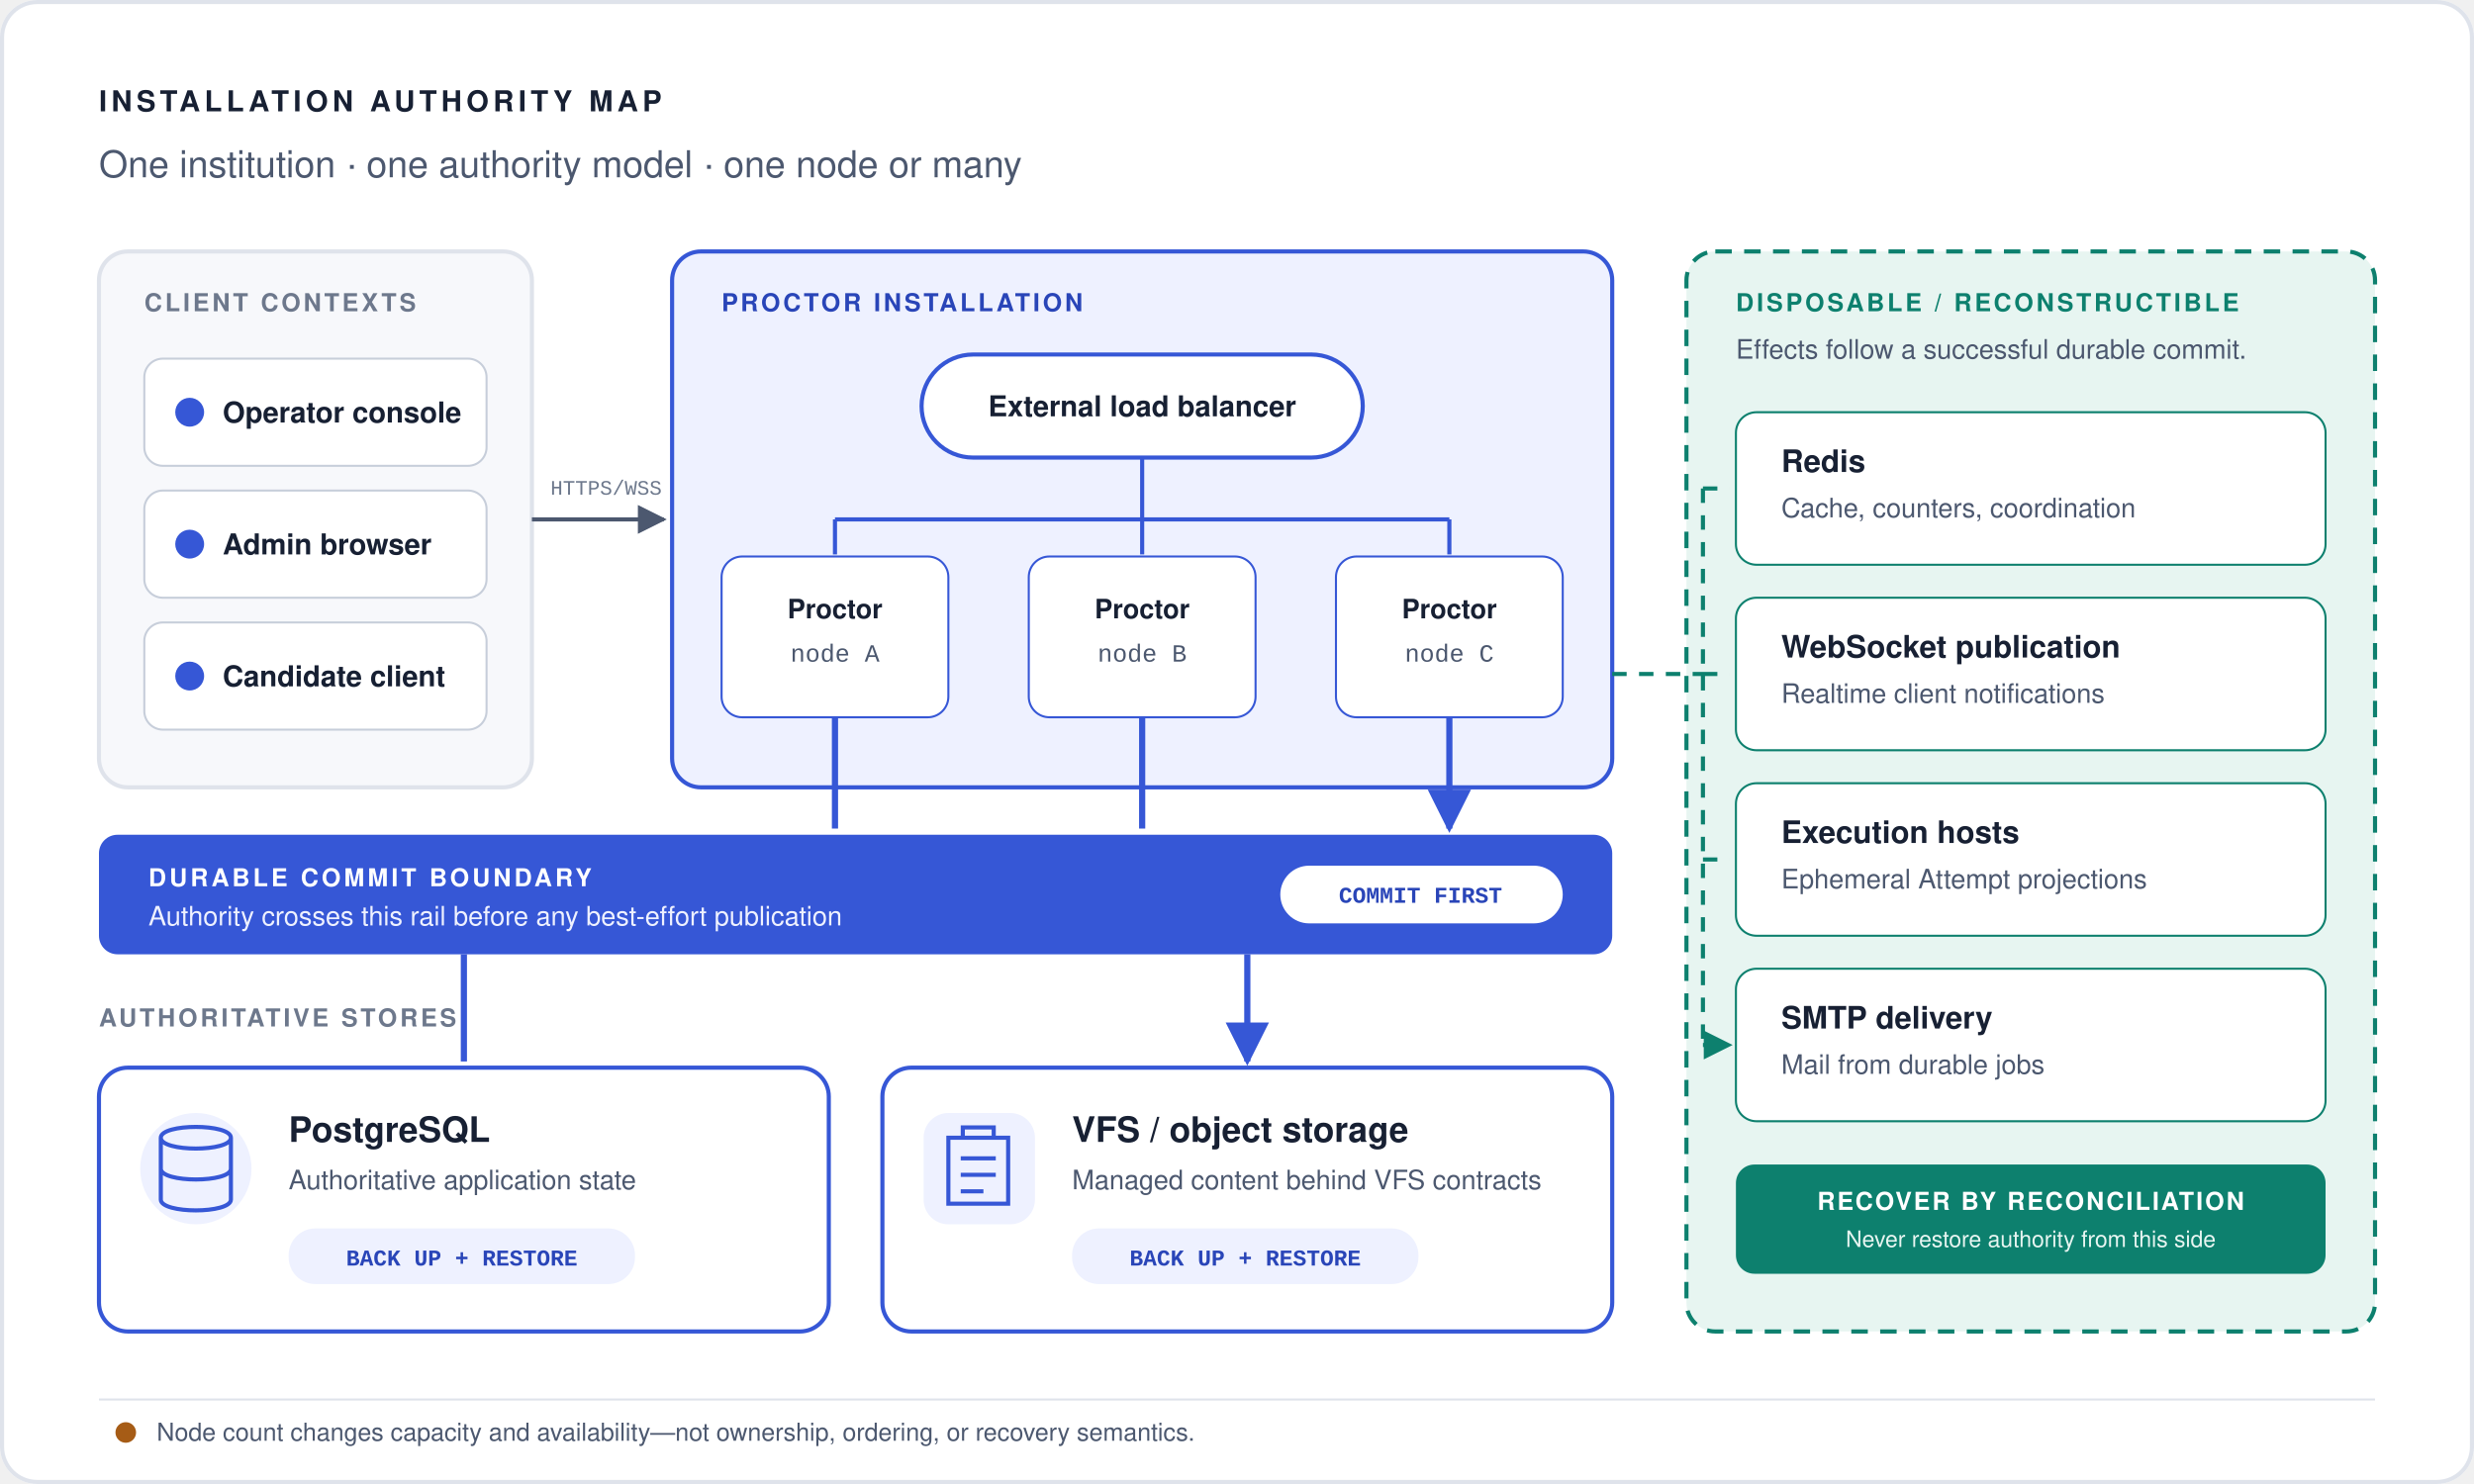
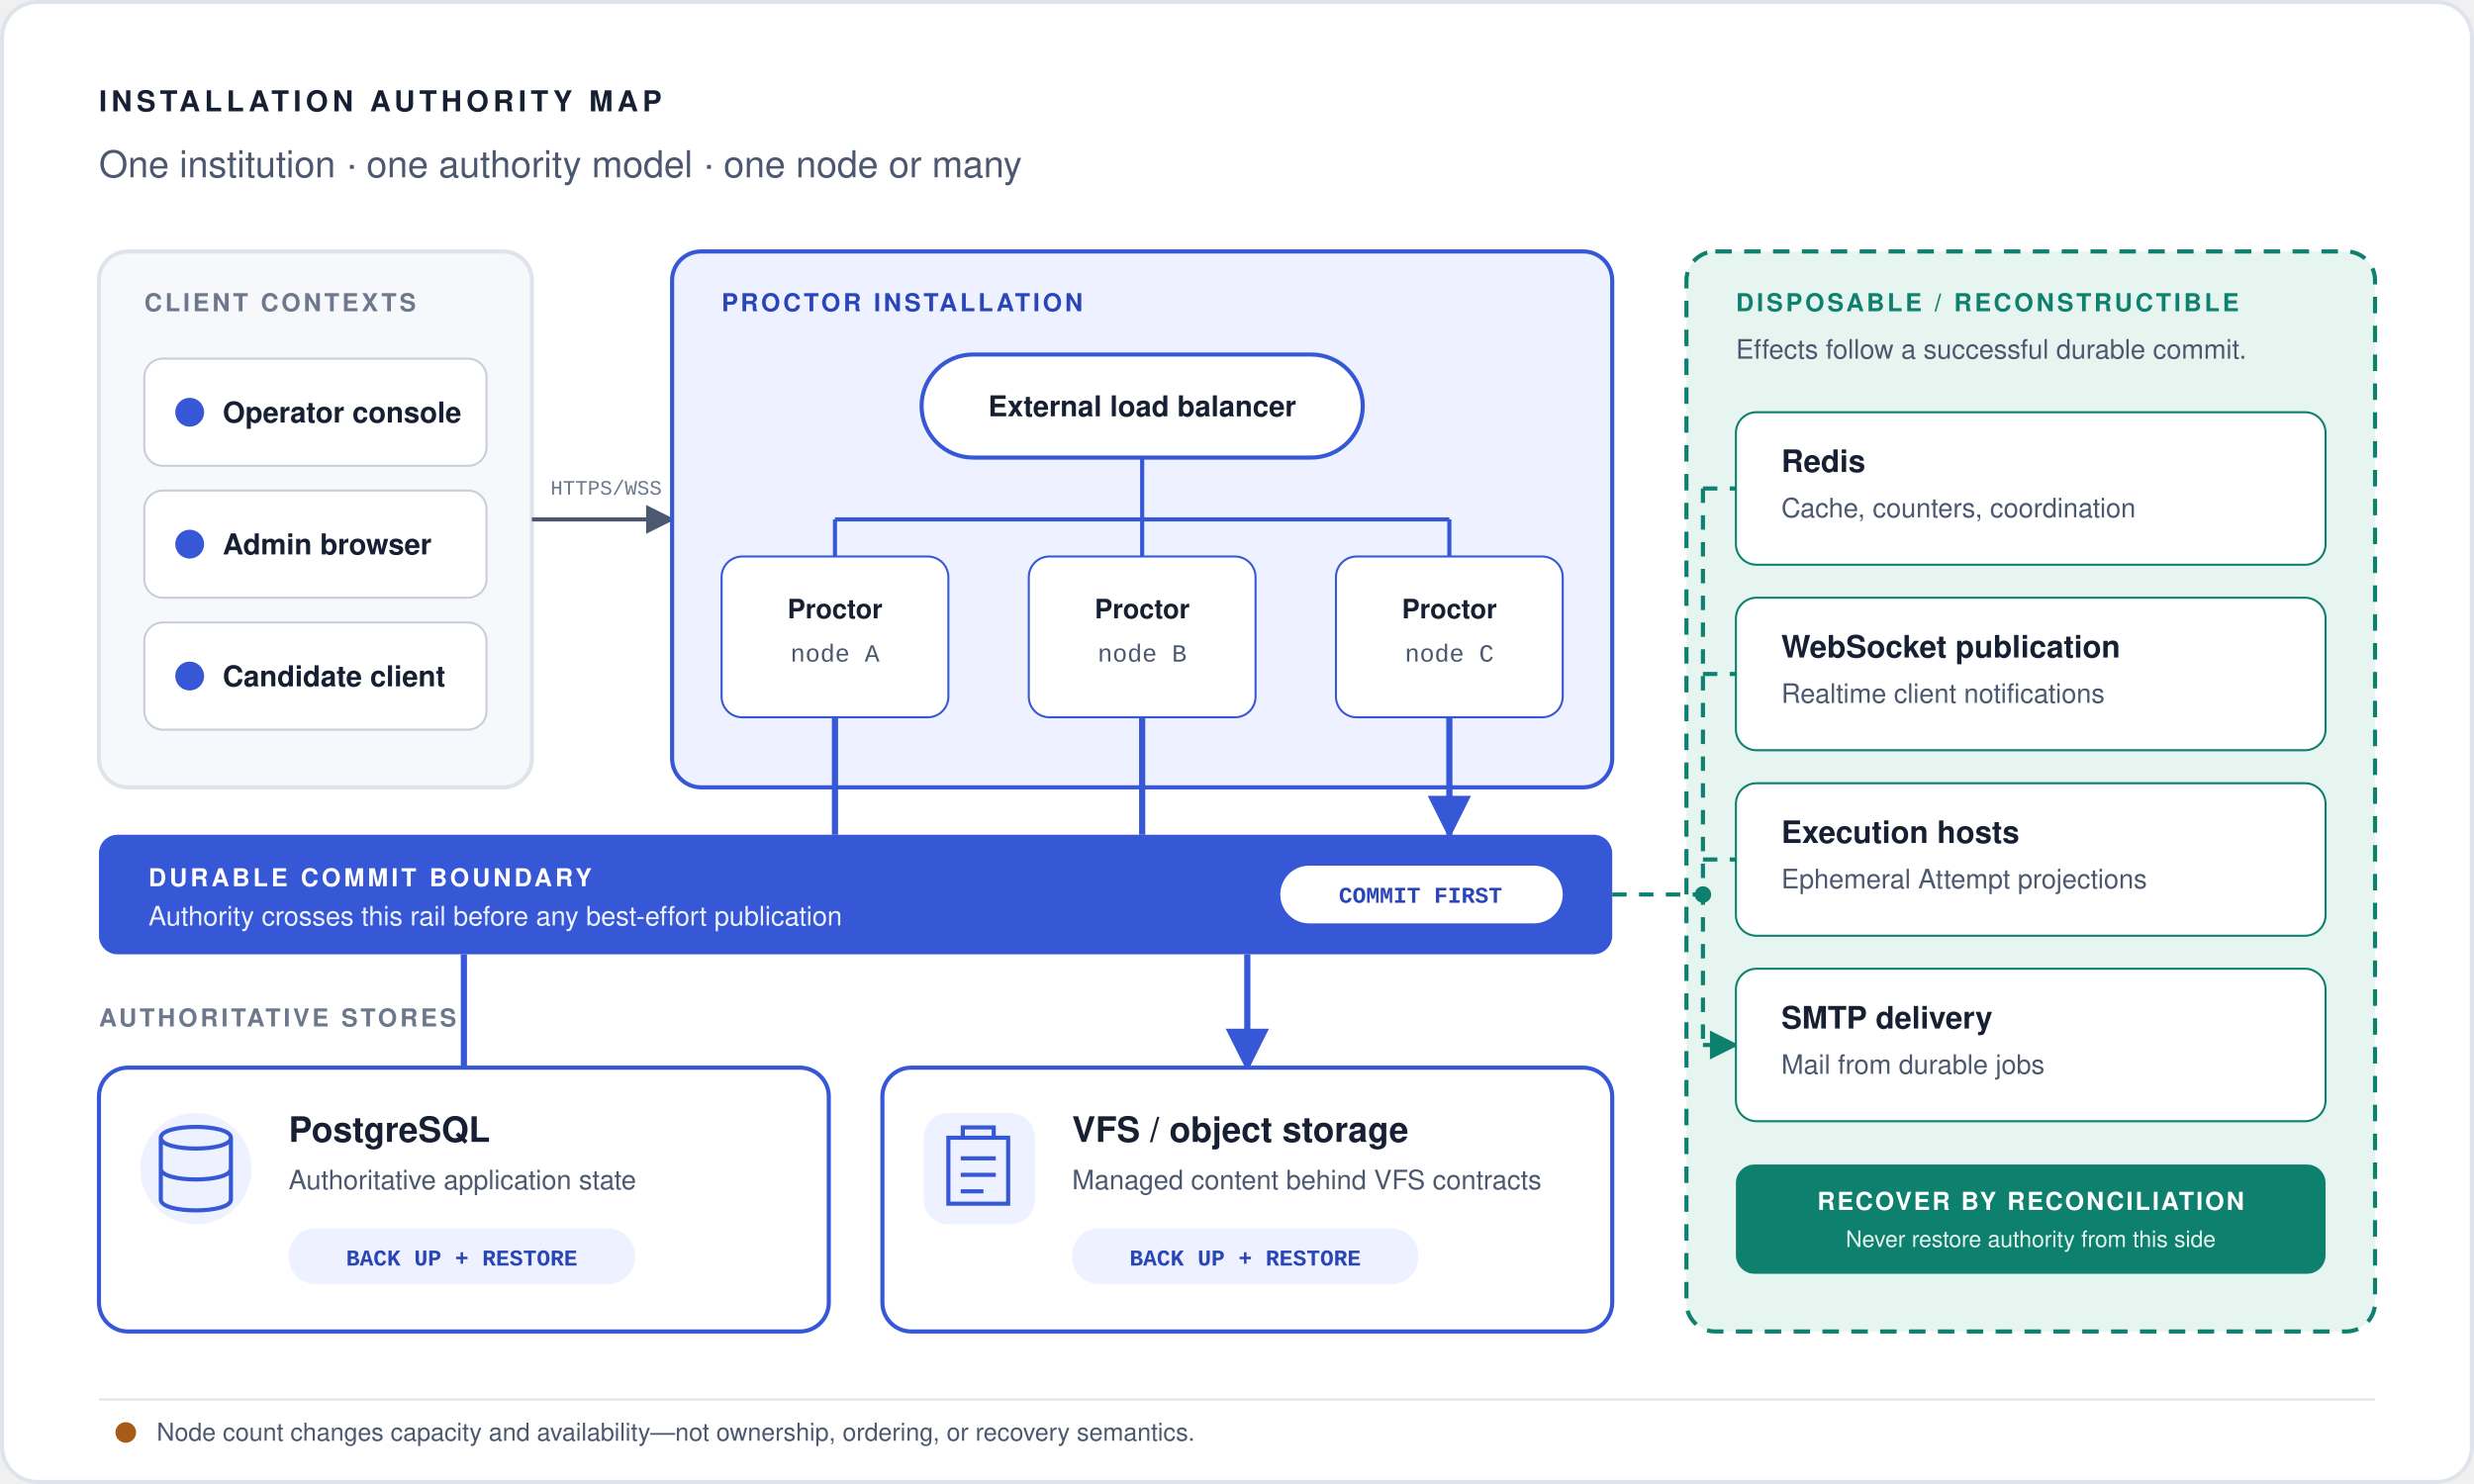
<svg xmlns="http://www.w3.org/2000/svg" width="1200" height="720" viewBox="0 0 1200 720" role="img" aria-labelledby="title description">
  <defs>
    <marker id="arrow-ink" viewBox="0 0 10 10" refX="9" refY="5" markerWidth="7" markerHeight="7" orient="auto-start-reverse">
      <path d="M 0 0 L 10 5 L 0 10 z" fill="#4c586f" />
    </marker>
    <marker id="arrow-cobalt" viewBox="0 0 10 10" refX="9" refY="5" markerWidth="7" markerHeight="7" orient="auto-start-reverse">
      <path d="M 0 0 L 10 5 L 0 10 z" fill="#3657d6" />
    </marker>
    <marker id="arrow-aqua" viewBox="0 0 10 10" refX="9" refY="5" markerWidth="7" markerHeight="7" orient="auto-start-reverse">
      <path d="M 0 0 L 10 5 L 0 10 z" fill="#0d806e" />
    </marker>
  </defs>
  <rect width="1200" height="720" rx="18" fill="#ffffff" />
  <rect x="1" y="1" width="1198" height="718" rx="17" fill="none" stroke="#dfe3eb" stroke-width="2" />
  <text x="48" y="54" fill="#172033" font-family="Avenir Next, Segoe UI, Helvetica, Arial, sans-serif" font-size="14" font-weight="750" letter-spacing="2.1">INSTALLATION AUTHORITY MAP</text>
  <text x="48" y="86" fill="#4c586f" font-family="Avenir Next, Segoe UI, Helvetica, Arial, sans-serif" font-size="18">One institution · one authority model · one node or many</text>
  <rect x="48" y="122" width="210" height="260" rx="14" fill="#f7f8fb" stroke="#dfe3eb" stroke-width="2" />
  <text x="70" y="151" fill="#6d788c" font-family="Avenir Next, Segoe UI, Helvetica, Arial, sans-serif" font-size="12" font-weight="750" letter-spacing="1.4">CLIENT CONTEXTS</text>
  <rect x="70" y="174" width="166" height="52" rx="9" fill="#ffffff" stroke="#c7ceda" />
  <circle cx="92" cy="200" r="7" fill="#3657d6" />
  <text x="108" y="205" fill="#172033" font-family="Avenir Next, Segoe UI, Helvetica, Arial, sans-serif" font-size="14" font-weight="650">Operator console</text>
  <rect x="70" y="238" width="166" height="52" rx="9" fill="#ffffff" stroke="#c7ceda" />
  <circle cx="92" cy="264" r="7" fill="#3657d6" />
  <text x="108" y="269" fill="#172033" font-family="Avenir Next, Segoe UI, Helvetica, Arial, sans-serif" font-size="14" font-weight="650">Admin browser</text>
  <rect x="70" y="302" width="166" height="52" rx="9" fill="#ffffff" stroke="#c7ceda" />
  <circle cx="92" cy="328" r="7" fill="#3657d6" />
  <text x="108" y="333" fill="#172033" font-family="Avenir Next, Segoe UI, Helvetica, Arial, sans-serif" font-size="14" font-weight="650">Candidate client</text>
-   <path d="M 258 252 H 322" fill="none" stroke="#4c586f" stroke-width="2" marker-end="url(#arrow-ink)" />
+   <path d="M 258 252 H 326" fill="none" stroke="#4c586f" stroke-width="2" marker-end="url(#arrow-ink)" />
  <text x="267" y="240" fill="#6d788c" font-family="SFMono-Regular, Consolas, Liberation Mono, monospace" font-size="10">HTTPS/WSS</text>
  <rect x="326" y="122" width="456" height="260" rx="14" fill="#eef1ff" stroke="#3657d6" stroke-width="2" />
  <text x="350" y="151" fill="#2945b8" font-family="Avenir Next, Segoe UI, Helvetica, Arial, sans-serif" font-size="12" font-weight="750" letter-spacing="1.4">PROCTOR INSTALLATION</text>
  <rect x="447" y="172" width="214" height="50" rx="25" fill="#ffffff" stroke="#3657d6" stroke-width="2" />
  <text x="554" y="202" text-anchor="middle" fill="#172033" font-family="Avenir Next, Segoe UI, Helvetica, Arial, sans-serif" font-size="14" font-weight="700">External load balancer</text>
-   <path d="M 554 222 V 252 M 405 252 H 703 M 405 252 V 269 M 554 252 V 269 M 703 252 V 269" fill="none" stroke="#3657d6" stroke-width="2" />
+   <path d="M 554 222 V 252 M 405 252 H 703 M 405 252 V 270 M 554 252 V 270 M 703 252 V 270" fill="none" stroke="#3657d6" stroke-width="2" />
  <rect x="350" y="270" width="110" height="78" rx="10" fill="#ffffff" stroke="#3657d6" />
  <text x="405" y="300" text-anchor="middle" fill="#172033" font-family="Avenir Next, Segoe UI, Helvetica, Arial, sans-serif" font-size="13" font-weight="700">Proctor</text>
  <text x="405" y="321" text-anchor="middle" fill="#4c586f" font-family="SFMono-Regular, Consolas, Liberation Mono, monospace" font-size="12">node A</text>
  <rect x="499" y="270" width="110" height="78" rx="10" fill="#ffffff" stroke="#3657d6" />
  <text x="554" y="300" text-anchor="middle" fill="#172033" font-family="Avenir Next, Segoe UI, Helvetica, Arial, sans-serif" font-size="13" font-weight="700">Proctor</text>
  <text x="554" y="321" text-anchor="middle" fill="#4c586f" font-family="SFMono-Regular, Consolas, Liberation Mono, monospace" font-size="12">node B</text>
  <rect x="648" y="270" width="110" height="78" rx="10" fill="#ffffff" stroke="#3657d6" />
  <text x="703" y="300" text-anchor="middle" fill="#172033" font-family="Avenir Next, Segoe UI, Helvetica, Arial, sans-serif" font-size="13" font-weight="700">Proctor</text>
  <text x="703" y="321" text-anchor="middle" fill="#4c586f" font-family="SFMono-Regular, Consolas, Liberation Mono, monospace" font-size="12">node C</text>
  <rect x="48" y="405" width="734" height="58" rx="9" fill="#3657d6" />
  <text x="72" y="430" fill="#ffffff" font-family="Avenir Next, Segoe UI, Helvetica, Arial, sans-serif" font-size="12" font-weight="800" letter-spacing="1.5">DURABLE COMMIT BOUNDARY</text>
  <text x="72" y="449" fill="#eef1ff" font-family="Avenir Next, Segoe UI, Helvetica, Arial, sans-serif" font-size="13">Authority crosses this rail before any best-effort publication</text>
-   <path d="M 405 348 V 402 M 554 348 V 402 M 703 348 V 402" fill="none" stroke="#3657d6" stroke-width="3" marker-end="url(#arrow-cobalt)" />
+   <path d="M 405 348 V 405 M 554 348 V 405 M 703 348 V 405" fill="none" stroke="#3657d6" stroke-width="3" marker-end="url(#arrow-cobalt)" />
  <rect x="621" y="420" width="137" height="28" rx="14" fill="#ffffff" />
  <text x="689" y="438" text-anchor="middle" fill="#2945b8" font-family="SFMono-Regular, Consolas, Liberation Mono, monospace" font-size="11" font-weight="700">COMMIT FIRST</text>
-   <path d="M 225 463 V 515 M 605 463 V 515" fill="none" stroke="#3657d6" stroke-width="3" marker-end="url(#arrow-cobalt)" />
+   <path d="M 225 463 V 518 M 605 463 V 518" fill="none" stroke="#3657d6" stroke-width="3" marker-end="url(#arrow-cobalt)" />
  <text x="48" y="498" fill="#6d788c" font-family="Avenir Next, Segoe UI, Helvetica, Arial, sans-serif" font-size="12" font-weight="750" letter-spacing="1.4">AUTHORITATIVE STORES</text>
  <rect x="48" y="518" width="354" height="128" rx="14" fill="#ffffff" stroke="#3657d6" stroke-width="2" />
  <rect x="68" y="540" width="54" height="54" rx="27" fill="#eef1ff" />
  <path d="M 78 552 C 78 545 112 545 112 552 V 582 C 112 589 78 589 78 582 Z M 78 552 C 78 559 112 559 112 552 M 78 567 C 78 574 112 574 112 567" fill="none" stroke="#3657d6" stroke-width="2" />
  <text x="140" y="554" fill="#172033" font-family="Avenir Next, Segoe UI, Helvetica, Arial, sans-serif" font-size="17" font-weight="750">PostgreSQL</text>
  <text x="140" y="577" fill="#4c586f" font-family="Avenir Next, Segoe UI, Helvetica, Arial, sans-serif" font-size="13">Authoritative application state</text>
  <rect x="140" y="596" width="168" height="27" rx="13" fill="#eef1ff" />
  <text x="224" y="614" text-anchor="middle" fill="#2945b8" font-family="SFMono-Regular, Consolas, Liberation Mono, monospace" font-size="11" font-weight="700">BACK UP + RESTORE</text>
  <rect x="428" y="518" width="354" height="128" rx="14" fill="#ffffff" stroke="#3657d6" stroke-width="2" />
  <rect x="448" y="540" width="54" height="54" rx="12" fill="#eef1ff" />
  <path d="M 460 552 H 489 V 584 H 460 Z M 467 552 V 547 H 482 V 552 M 466 562 H 483 M 466 570 H 483 M 466 578 H 477" fill="none" stroke="#3657d6" stroke-width="2" />
  <text x="520" y="554" fill="#172033" font-family="Avenir Next, Segoe UI, Helvetica, Arial, sans-serif" font-size="17" font-weight="750">VFS / object storage</text>
  <text x="520" y="577" fill="#4c586f" font-family="Avenir Next, Segoe UI, Helvetica, Arial, sans-serif" font-size="13">Managed content behind VFS contracts</text>
  <rect x="520" y="596" width="168" height="27" rx="13" fill="#eef1ff" />
  <text x="604" y="614" text-anchor="middle" fill="#2945b8" font-family="SFMono-Regular, Consolas, Liberation Mono, monospace" font-size="11" font-weight="700">BACK UP + RESTORE</text>
  <rect x="818" y="122" width="334" height="524" rx="14" fill="#e7f5f1" stroke="#0d806e" stroke-width="2" stroke-dasharray="8 6" />
  <text x="842" y="151" fill="#0d806e" font-family="Avenir Next, Segoe UI, Helvetica, Arial, sans-serif" font-size="12" font-weight="800" letter-spacing="1.4">DISPOSABLE / RECONSTRUCTIBLE</text>
  <text x="842" y="174" fill="#4c586f" font-family="Avenir Next, Segoe UI, Helvetica, Arial, sans-serif" font-size="13">Effects follow a successful durable commit.</text>
-   <path d="M 782 327 H 826 M 826 237 V 507 M 826 237 H 839 M 826 327 H 839 M 826 417 H 839 M 826 507 H 839" fill="none" stroke="#0d806e" stroke-width="2" stroke-dasharray="7 6" marker-end="url(#arrow-aqua)" />
+   <path d="M 782 434 H 826 M 826 237 V 507" fill="none" stroke="#0d806e" stroke-width="2" stroke-dasharray="7 6" />
+   <circle cx="826" cy="434" r="4" fill="#0d806e" />
+   <path d="M 826 237 H 842 M 826 327 H 842 M 826 417 H 842 M 826 507 H 842" fill="none" stroke="#0d806e" stroke-width="2" stroke-dasharray="7 6" marker-end="url(#arrow-aqua)" />
  <rect x="842" y="200" width="286" height="74" rx="10" fill="#ffffff" stroke="#0d806e" />
  <text x="864" y="229" fill="#172033" font-family="Avenir Next, Segoe UI, Helvetica, Arial, sans-serif" font-size="15" font-weight="750">Redis</text>
  <text x="864" y="251" fill="#4c586f" font-family="Avenir Next, Segoe UI, Helvetica, Arial, sans-serif" font-size="13">Cache, counters, coordination</text>
  <rect x="842" y="290" width="286" height="74" rx="10" fill="#ffffff" stroke="#0d806e" />
  <text x="864" y="319" fill="#172033" font-family="Avenir Next, Segoe UI, Helvetica, Arial, sans-serif" font-size="15" font-weight="750">WebSocket publication</text>
  <text x="864" y="341" fill="#4c586f" font-family="Avenir Next, Segoe UI, Helvetica, Arial, sans-serif" font-size="13">Realtime client notifications</text>
  <rect x="842" y="380" width="286" height="74" rx="10" fill="#ffffff" stroke="#0d806e" />
  <text x="864" y="409" fill="#172033" font-family="Avenir Next, Segoe UI, Helvetica, Arial, sans-serif" font-size="15" font-weight="750">Execution hosts</text>
  <text x="864" y="431" fill="#4c586f" font-family="Avenir Next, Segoe UI, Helvetica, Arial, sans-serif" font-size="13">Ephemeral Attempt projections</text>
  <rect x="842" y="470" width="286" height="74" rx="10" fill="#ffffff" stroke="#0d806e" />
  <text x="864" y="499" fill="#172033" font-family="Avenir Next, Segoe UI, Helvetica, Arial, sans-serif" font-size="15" font-weight="750">SMTP delivery</text>
  <text x="864" y="521" fill="#4c586f" font-family="Avenir Next, Segoe UI, Helvetica, Arial, sans-serif" font-size="13">Mail from durable jobs</text>
  <rect x="842" y="565" width="286" height="53" rx="9" fill="#0d806e" />
  <text x="985" y="587" text-anchor="middle" fill="#ffffff" font-family="Avenir Next, Segoe UI, Helvetica, Arial, sans-serif" font-size="12" font-weight="800" letter-spacing="1">RECOVER BY RECONCILIATION</text>
  <text x="985" y="605" text-anchor="middle" fill="#e7f5f1" font-family="Avenir Next, Segoe UI, Helvetica, Arial, sans-serif" font-size="11">Never restore authority from this side</text>
  <path d="M 48 679 H 1152" stroke="#dfe3eb" />
  <circle cx="61" cy="695" r="5" fill="#a65c16" />
  <text x="76" y="699" fill="#4c586f" font-family="Avenir Next, Segoe UI, Helvetica, Arial, sans-serif" font-size="12">Node count changes capacity and availability—not ownership, ordering, or recovery semantics.</text>
</svg>
